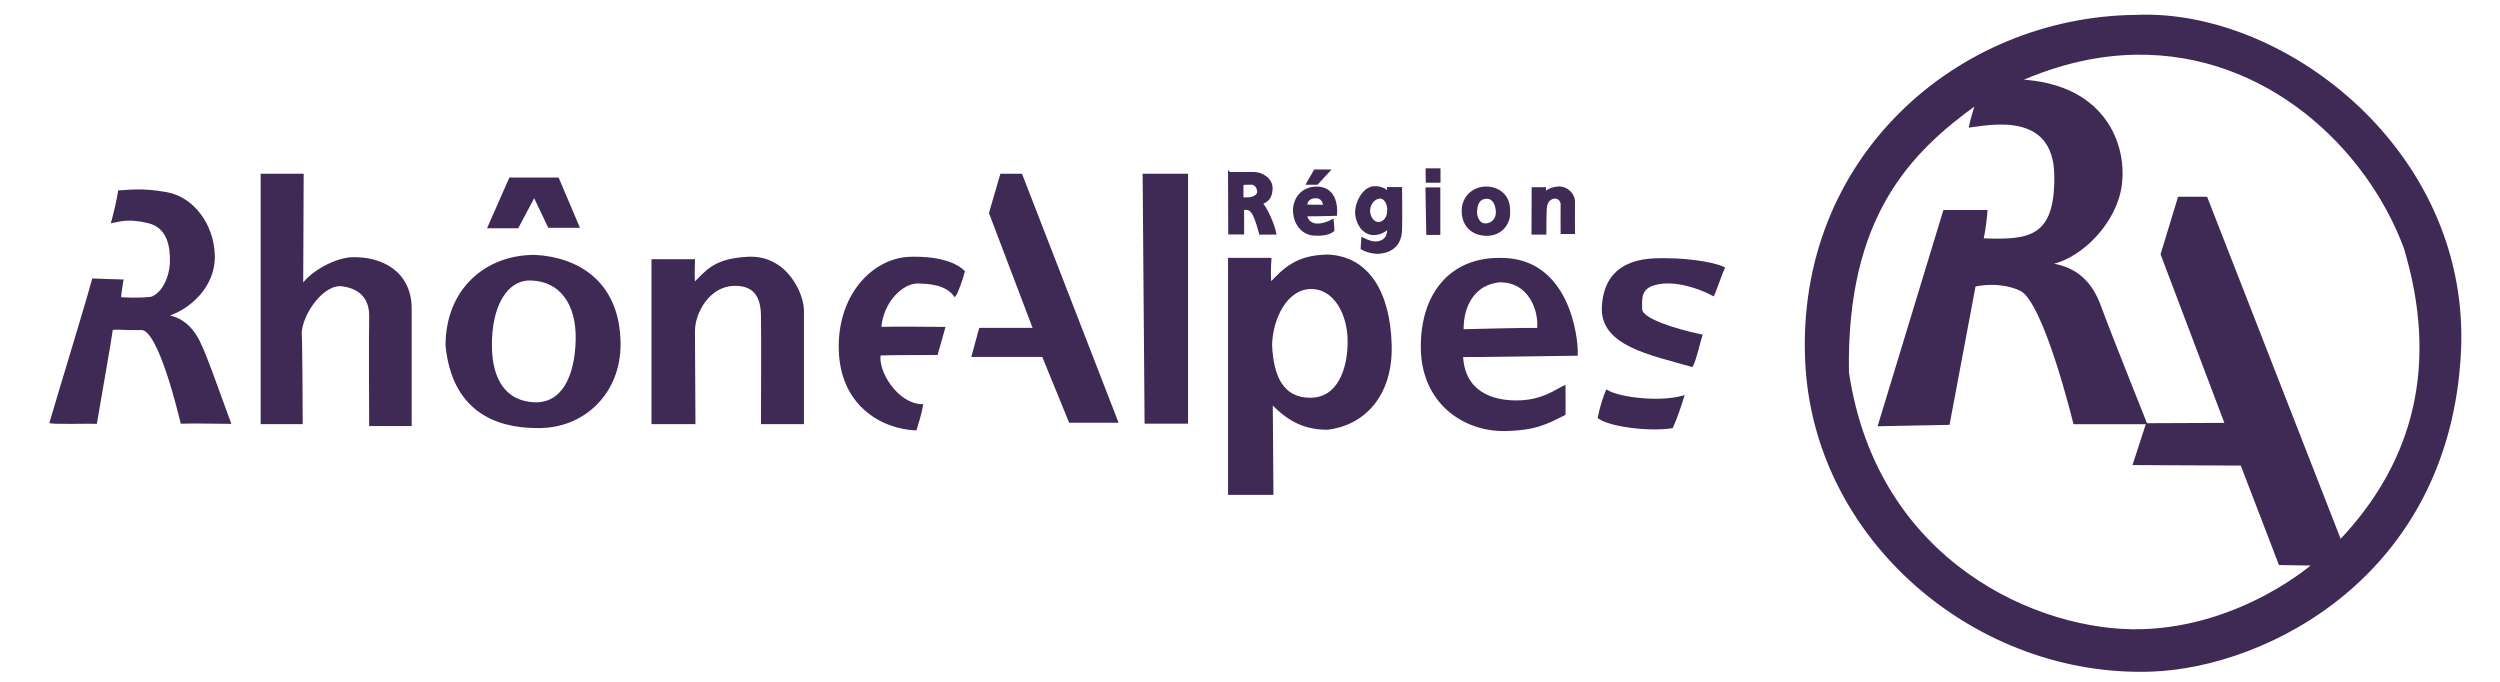
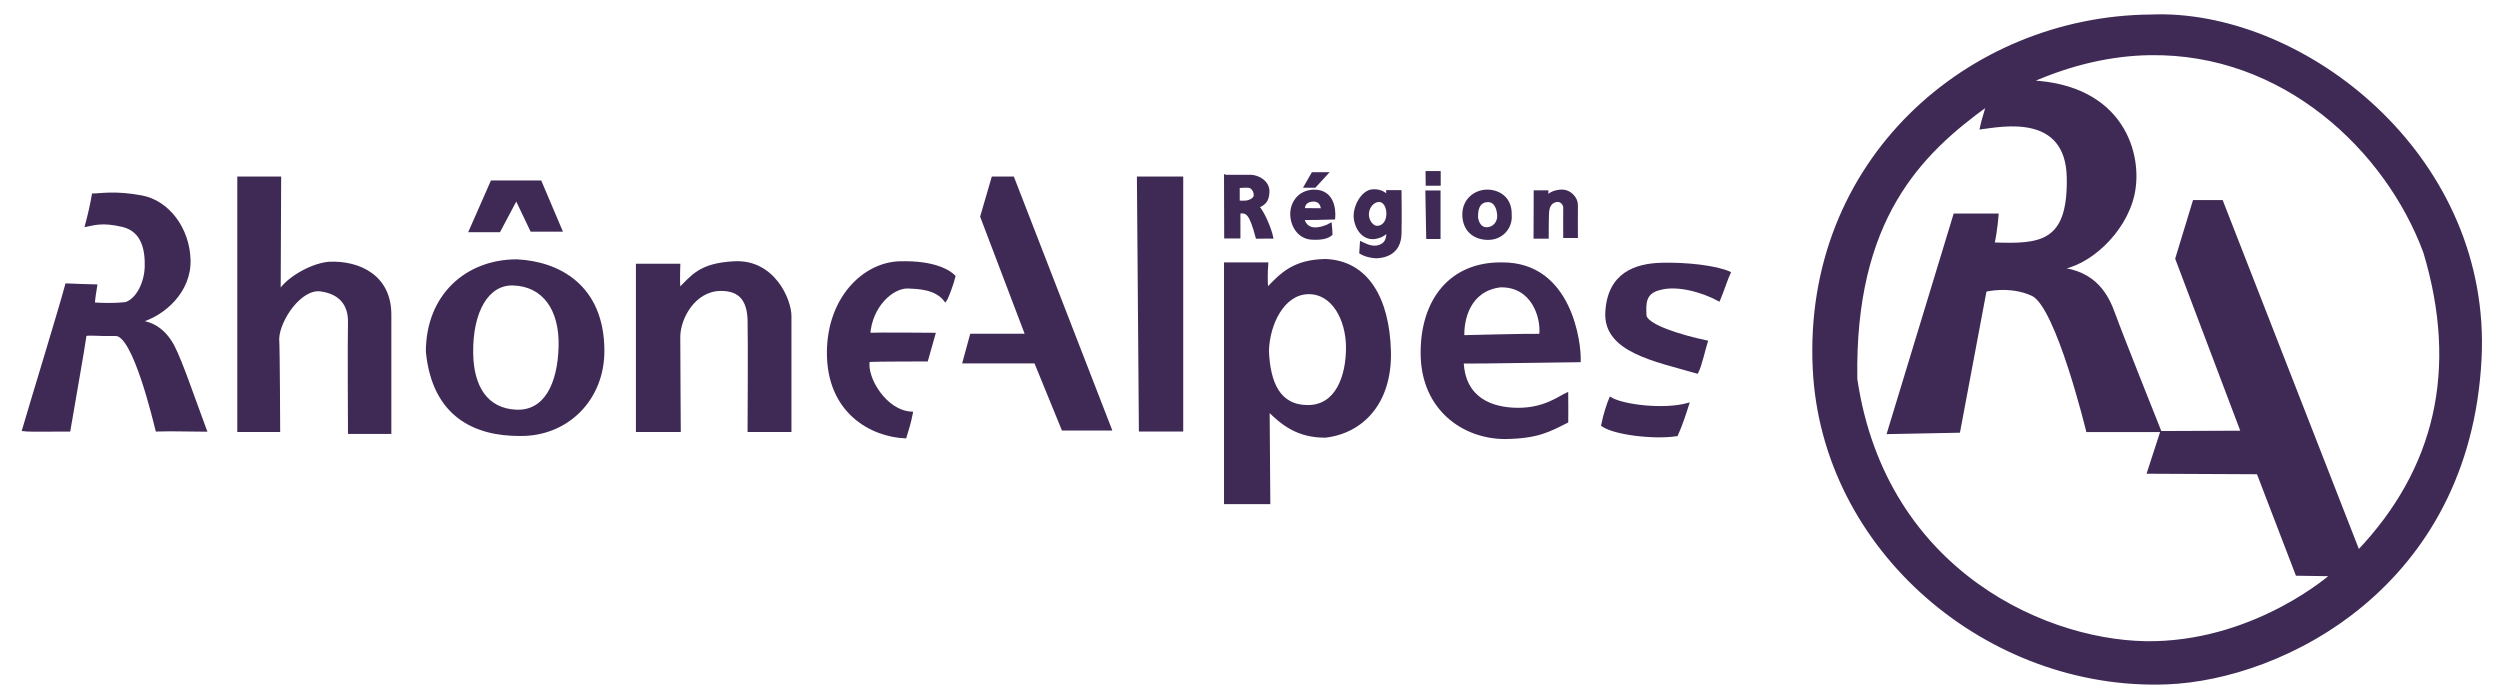
- <svg xmlns="http://www.w3.org/2000/svg" id="svg2" version="1.1" width="154" height="42">
+ <svg xmlns="http://www.w3.org/2000/svg" id="svg2" version="1.1" width="288" height="80">
  <defs id="defs6" />
-   <g id="g3844" transform="matrix(0.3301549,0,0,0.3301549,3.013601,27.48304)">
+   <g id="g3844" transform="matrix(0.6297757,0,0,0.6297757,2.456108,52.35059)">
    <path id="path2987" d="m 13.149,-47.486 c 1.303,0 3.994,-0.548 8.831,0.347 4.837,0.896 8.547,5.786 8.727,11.519 0.179,5.733 -4.575,10.086 -9.233,11.34 2.753,0.177 4.975,1.855 6.408,4.722 1.433,2.867 3.169,8.046 5.797,15.155 -1.806,0.014 -6.026,-0.139 -8.884,-0.042 -0.387,-1.486 -4.136,-17.54 -7.518,-17.466 -3.382,0.074 -4.464,-0.204 -5.583,0.013 -0.358,2.687 -2.181,12.754 -2.961,17.47 -1.16,-0.035 -7.261,0.101 -8.346,-0.063 1.638,-5.612 6.864,-22.641 7.883,-26.533 0.385,0.034 5.364,0.168 5.364,0.168 -0.17,1.001 -0.411,2.584 -0.433,3.299 1.435,0.081 3.319,0.21 5.912,-0.063 2.15,-0.717 3.636,-3.793 3.71,-6.745 0.074,-2.952 -0.519,-6.598 -4.282,-7.494 -3.762,-0.896 -5.34,-0.275 -6.647,-0.031 0.53,-1.973 0.954,-3.815 1.254,-5.596 z" style="fill:#3f2a56;fill-opacity:1;stroke:#3f2a56;stroke-width:0.5;stroke-linecap:butt;stroke-linejoin:miter;stroke-miterlimit:4;stroke-opacity:1;stroke-dasharray:none" />
    <path id="path3776" d="m 39.755,-50.58 0,46.224 7.346,0 c 0,0 -0.05,-14.836 -0.179,-16.841 0.139,-3.439 4.121,-9.406 7.883,-8.869 3.762,0.537 5.285,2.867 5.196,6.002 -0.09,3.135 0,20.066 0,20.066 l 7.435,0 0,-21.5 c 0.051,-7.082 -5.619,-9.762 -11.198,-9.496 -3.583,0.358 -7.883,3.135 -9.048,5.285 0,1.702 0.09,-20.873 0.09,-20.873 z" style="fill:#3f2a56;fill-opacity:1;stroke:#3f2a56;stroke-width:0.5;stroke-linecap:butt;stroke-linejoin:miter;stroke-miterlimit:4;stroke-opacity:1;stroke-dasharray:none" />
    <path id="path3778" d="m 86.068,-49.863 8.869,0 3.762,8.869 -5.375,0 -2.777,-5.823 -3.135,5.912 -5.285,0 z" style="fill:#3f2a56;fill-opacity:1;stroke:#3f2a56;stroke-width:0.5;stroke-linecap:butt;stroke-linejoin:miter;stroke-miterlimit:4;stroke-opacity:1;stroke-dasharray:none" />
    <path id="path3780" d="m 90.625,-35.438 c -9.137,0 -16.375,6.354 -16.375,16.656 1.165,11.825 8.871,15.156 16.844,15.156 8.6,0.179 15.402,-6.363 15.312,-15.5 -0.09,-11.735 -8.167,-15.954 -15.781,-16.312 z M 90,-31.156 c 5.464,0.179 8.71,4.508 8.531,11.406 -0.179,6.898 -2.688,12.081 -8.062,11.812 C 85.094,-8.206 82.496,-12.319 82.406,-18.5 82.293,-26.293 85.342,-31.335 90,-31.156 z" style="fill:#3f2a56;fill-opacity:1;stroke:#3f2a56;stroke-width:0.5;stroke-linecap:butt;stroke-linejoin:miter;stroke-miterlimit:4;stroke-opacity:1;stroke-dasharray:none" />
    <path id="path3784" d="m 112.674,-34.635 0,30.279 7.704,0 c 0,0 -0.089,-13.527 -0.089,-17.11 0,-3.583 2.867,-8.6 7.525,-8.689 3.852,-0.09 5.196,2.15 5.285,5.644 0.09,3.494 0,20.156 0,20.156 l 7.525,0 c 0,0 0,-18.006 0,-20.962 0,-2.956 -3.046,-10.212 -10.302,-9.764 -6.271,0.358 -7.525,2.508 -10.033,4.927 -0.089,-2.329 0,-4.479 0,-4.479 z" style="fill:#3f2a56;fill-opacity:1;stroke:#3f2a56;stroke-width:0.5;stroke-linecap:butt;stroke-linejoin:miter;stroke-miterlimit:4;stroke-opacity:1;stroke-dasharray:none" />
    <path id="path3786" d="m 169.021,-28.185 c -1.792,-2.329 -5.106,-2.329 -6.808,-2.419 -2.956,-0.09 -6.808,3.494 -7.167,8.6 1.254,-0.09 11.914,0 11.914,0 l -1.344,4.748 c 0,0 -9.048,0 -10.66,0.09 -0.627,3.135 3.135,9.406 7.883,9.585 -0.358,1.881 -0.717,2.867 -1.165,4.39 -6.092,-0.269 -14.154,-4.479 -14.064,-15.587 0.089,-9.854 6.539,-16.125 13.079,-16.304 6.539,-0.179 9.137,1.702 9.944,2.508 -0.269,1.165 -1.269,3.939 -1.612,4.389 z" style="fill:#3f2a56;fill-opacity:1;stroke:#3f2a56;stroke-width:0.5;stroke-linecap:butt;stroke-linejoin:miter;stroke-miterlimit:4;stroke-opacity:1;stroke-dasharray:none" />
    <path id="path3788" d="m 177.71,-50.58 3.673,0 17.827,45.955 -8.689,0 -5.017,-12.273 -13.079,0 1.344,-4.927 10.123,0 -8.241,-21.679 z" style="fill:#3f2a56;fill-opacity:1;stroke:#3f2a56;stroke-width:0.5;stroke-linecap:butt;stroke-linejoin:miter;stroke-miterlimit:4;stroke-opacity:1;stroke-dasharray:none" />
    <path id="path3792" d="m 204.316,-50.58 7.973,0 0,46.135 -7.614,0 z" style="fill:#3f2a56;fill-opacity:1;stroke:#3f2a56;stroke-width:0.5;stroke-linecap:butt;stroke-linejoin:miter;stroke-miterlimit:4;stroke-opacity:1;stroke-dasharray:none" />
    <path id="path3794" d="m 238.5,-35.5 c -5.701,0.127 -7.971,2.45 -10.656,5.312 -0.127,-1.267 -0.127,-3.167 0,-4.688 l -7.594,0 0,43.719 7.969,0 -0.125,-17 c 2.66,2.66 5.465,4.844 10.406,4.844 6.714,-0.76 12.035,-6.092 11.781,-15.594 C 250.028,-28.408 246.228,-35.247 238.5,-35.5 z m 32.312,0.625 c -9.248,-0.127 -14.72,6.585 -14.594,16.594 0.127,10.008 7.617,15.219 15.219,15.219 5.969,-0.103 7.942,-1.268 11.281,-2.938 0,-0.697 0.029,-3.713 0,-5.062 -1.359,0.614 -4.061,2.781 -8.875,2.781 -4.814,0 -9.933,-1.816 -10.25,-8.594 1.964,0.063 19.696,-0.25 21.406,-0.25 0.127,-3.041 -1.519,-17.877 -14.188,-17.75 z m -0.25,4.062 c 5.828,-0.127 7.727,5.605 7.344,9 -2.09,-0.063 -14.188,0.25 -14.188,0.25 -0.127,-3.041 1.016,-8.553 6.844,-9.25 z m -35.219,1.25 c 4.561,-0.127 7.219,4.837 7.219,10.031 0,5.194 -1.898,10.75 -7.219,10.75 -5.321,0 -7.122,-4.297 -7.375,-10.125 0.127,-4.941 2.814,-10.53 7.375,-10.656 z" style="fill:#3f2a56;fill-opacity:1;stroke:#3f2a56;stroke-width:0.5;stroke-linecap:butt;stroke-linejoin:miter;stroke-miterlimit:4;stroke-opacity:1;stroke-dasharray:none" />
    <path id="path3802" d="m 302.79,-3.581 c -4.307,0.633 -11.402,-0.253 -13.556,-1.774 0.443,-2.154 1.014,-3.801 1.457,-4.877 2.344,1.394 9.777,2.267 14.126,1.077 -0.443,1.394 -1.204,3.801 -2.027,5.574 z" style="fill:#3f2a56;fill-opacity:1;stroke:#3f2a56;stroke-width:0.5;stroke-linecap:butt;stroke-linejoin:miter;stroke-miterlimit:4;stroke-opacity:1;stroke-dasharray:none" />
    <path id="path3804" d="m 306.527,-15.046 c -7.728,-2.217 -16.913,-3.896 -16.533,-10.958 0.38,-7.063 5.321,-8.678 10.008,-8.805 4.687,-0.127 10.008,0.507 12.415,1.584 -0.38,0.76 -1.14,3.104 -1.9,4.941 -2.786,-1.5 -7.475,-2.977 -10.832,-2.027 -2.914,0.697 -2.724,2.85 -2.66,4.814 0.063,1.964 6.714,3.927 11.212,4.877 -0.317,0.95 -1.077,4.371 -1.71,5.574 z" style="fill:#3f2a56;fill-opacity:1;stroke:#3f2a56;stroke-width:0.5;stroke-linecap:butt;stroke-linejoin:miter;stroke-miterlimit:4;stroke-opacity:1;stroke-dasharray:none" />
    <path id="path2987-9" d="m 392.094,-80.25 c -0.874,-0.017 -1.732,-0.005 -2.594,0.031 -33.259,0.285 -63.395,26.484 -61.562,64.531 1.602,33.252 31.936,58.745 64.531,57.5 21.241,-0.811 55.168,-17.726 57.312,-59.25 1.871,-36.235 -30.589,-62.286 -57.688,-62.812 z m -2.812,6.969 c 24.558,-0.428 43.395,17.527 50.344,36.281 6.489,21.6 2.048,39.82 -12.125,54.75 -0.601,-1.563 -25,-64.031 -25,-64.031 l -5.062,0 -3.188,10.469 12,31.719 -14.781,0.062 -2.375,7.312 20.031,0.094 7.125,18.562 6.406,0.094 c 0,0 -13.361,11.889 -32.312,12.375 -18.951,0.486 -49.454,-12.432 -54.75,-48.188 -0.486,-29.399 11.829,-41.345 24.062,-50.188 -0.437,1.723 -0.808,2.625 -1.156,4.25 3.775,-0.48 15.717,-2.963 15.906,9.125 0.213,12.065 -5.122,12.376 -13.719,12.062 0.543,-2.388 0.75,-5.281 0.75,-5.281 l -7.781,0 -12.125,39.844 12.875,-0.25 L 359.25,-30 c 0,0 4.568,-1.145 8.656,0.781 4.51,2.125 10.031,24.875 10.031,24.875 l 13.219,0 c 0,0 -7.129,-17.848 -8.344,-21.25 -1.215,-3.402 -3.411,-7.81 -10.219,-8.406 5.476,-0.548 12.141,-6.624 13.688,-13.469 1.66,-7.347 -1.845,-20.003 -18.844,-20.719 7.635,-3.389 14.967,-4.974 21.844,-5.094 z" style="fill:#3f2a56;fill-opacity:1;stroke:#3f2a56;stroke-width:0.5;stroke-linecap:butt;stroke-linejoin:miter;stroke-miterlimit:4;stroke-opacity:1;stroke-dasharray:none" />
    <path id="path3026" d="m 236.219,-51.375 -1.344,2.344 1.719,0 2.156,-2.344 -2.531,0 z m -15.969,0.469 0.031,11.156 2.469,0 0,-4.562 c 1.49,-0.145 2.088,0.123 3.281,4.594 0.577,-0.03 2.324,0.006 2.719,0 -0.3,-1.56 -1.683,-4.773 -2.562,-5.562 1.092,-0.577 1.784,-0.928 1.875,-2.719 0.091,-1.79 -1.763,-2.906 -3.25,-2.906 -1.183,2.4e-5 -4.562,0 -4.562,0 z m 3.312,1.875 c 0.299,-0.004 0.586,0 0.844,0 0.743,0.015 1.251,0.773 1.281,1.562 0.03,0.789 -1.013,1.159 -1.438,1.25 -0.425,0.091 -1.625,0.031 -1.625,0.031 l 0,-2.781 c 0.322,-0.03 0.639,-0.059 0.938,-0.062 z m 23.656,0.781 c -1.912,0.091 -3.537,3.049 -3.219,5.219 0.41,2.382 1.913,3.437 3.188,3.406 1.275,-0.03 2.371,-0.706 2.75,-1.344 0.076,1.472 -0.274,2.247 -1.062,2.688 -1.326,0.74 -2.658,0.14 -3.781,-0.406 -0.046,0.455 -0.048,1.296 -0.094,1.781 0.531,0.303 1.358,0.69 2.875,0.781 1.487,-0.061 4.253,-0.624 4.344,-4.25 0.069,-2.731 0,-7.719 0,-7.719 l -2.312,0 0.031,1.031 c -0.546,-0.85 -1.536,-1.244 -2.719,-1.188 z m -10.75,0.062 c -2.913,0.061 -4.245,2.437 -4.094,4.531 0.152,2.094 1.472,4.004 3.688,4.125 2.215,0.121 3.076,-0.355 3.531,-0.75 0,-0.41 -0.064,-1.174 -0.125,-1.781 -0.713,0.425 -2.059,0.842 -3,0.781 -0.941,-0.061 -1.878,-0.721 -1.969,-1.844 0.455,0.015 4.592,-0.048 5.594,-0.094 0.137,-1.73 -0.226,-4.984 -3.625,-4.969 z m -0.312,1.688 c 1.366,-0.121 1.812,0.899 1.812,1.719 -0.516,0 -2.966,-0.016 -3.406,-0.031 -0.081,-0.62 0.228,-1.566 1.594,-1.688 z m 12.25,0.062 c 0.941,0.03 1.653,1.201 1.531,2.719 -0.109,1.367 -0.965,2.126 -1.875,2.156 -0.91,0.03 -1.782,-1.067 -1.812,-2.281 -0.03,-1.214 0.821,-2.563 2.156,-2.594 z" style="fill:#3f2a56;fill-opacity:1;stroke:#3f2a56;stroke-width:0.5;stroke-linecap:butt;stroke-linejoin:miter;stroke-miterlimit:4;stroke-opacity:1;stroke-dasharray:none" />
    <path id="path3040" d="m 257.112,-51.58 2.276,0 0,2.185 -2.246,0 z" style="fill:#3f2a56;fill-opacity:1;stroke:#3f2a56;stroke-width:0.5;stroke-linecap:butt;stroke-linejoin:miter;stroke-miterlimit:4;stroke-opacity:1;stroke-dasharray:none" />
    <path id="path3042" d="m 257.082,-48.03 2.276,0 0,8.376 -2.124,0 z" style="fill:#3f2a56;fill-opacity:1;stroke:#3f2a56;stroke-width:0.5;stroke-linecap:butt;stroke-linejoin:miter;stroke-miterlimit:4;stroke-opacity:1;stroke-dasharray:none" />
    <path id="path3044" d="m 268.25,-48.188 c -2.17,-0.061 -4.329,1.507 -4.406,4.125 -0.071,2.391 1.272,4.38 4.125,4.562 2.853,0.182 4.588,-2.065 4.406,-4.25 0.121,-3.202 -2.198,-4.407 -4.125,-4.438 z m 0,1.781 c 1.35,-0.015 1.878,1.32 1.969,2.625 0.091,1.305 -0.824,2.499 -2.25,2.469 -1.426,-0.03 -1.811,-1.768 -1.75,-2.375 0.015,-1.563 0.575,-2.688 2.031,-2.719 z" style="fill:#3f2a56;fill-opacity:1;stroke:#3f2a56;stroke-width:0.5;stroke-linecap:butt;stroke-linejoin:miter;stroke-miterlimit:4;stroke-opacity:1;stroke-dasharray:none" />
    <path id="path3048" d="m 276.898,-48.06 2.185,0 c 0,0 -0.019,0.535 0,1.001 0.551,-0.702 1.411,-1.047 2.534,-1.138 1.745,-0.091 2.898,1.441 2.868,2.564 -0.03,1.123 0,5.796 0,5.796 l -2.185,0 c 0,0 -0.026,-5.17 0,-5.493 -0.233,-0.869 -0.91,-1.229 -1.608,-1.077 -1.062,0.273 -1.426,1.108 -1.487,2.261 -0.061,1.153 -0.061,4.431 -0.061,4.431 l -2.276,0 z" style="fill:#3f2a56;fill-opacity:1;stroke:#3f2a56;stroke-width:0.5;stroke-linecap:butt;stroke-linejoin:miter;stroke-miterlimit:4;stroke-opacity:1;stroke-dasharray:none" />
  </g>
</svg>
